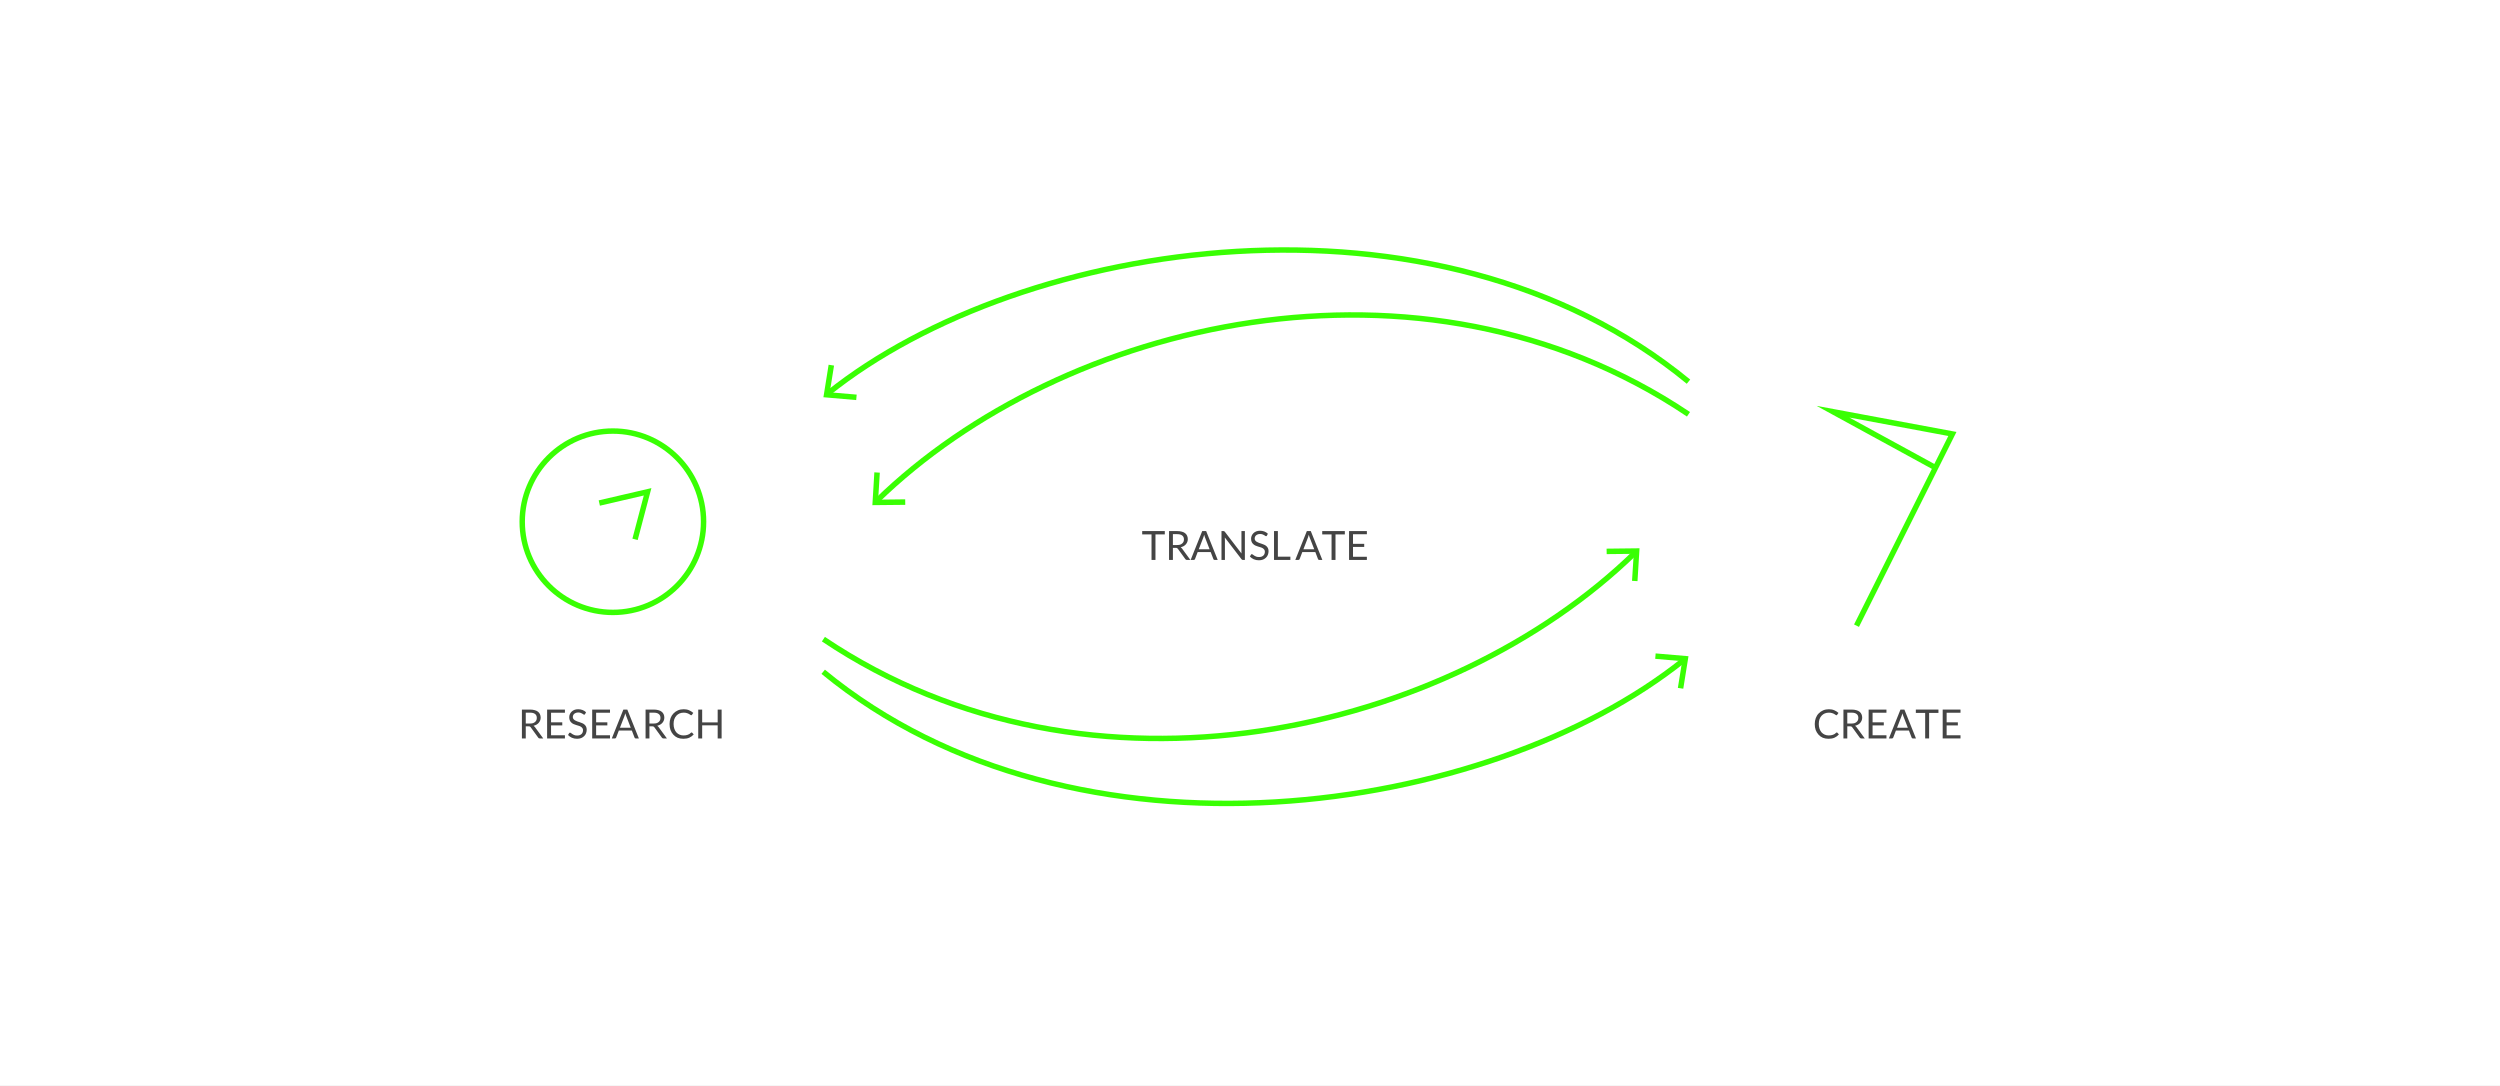
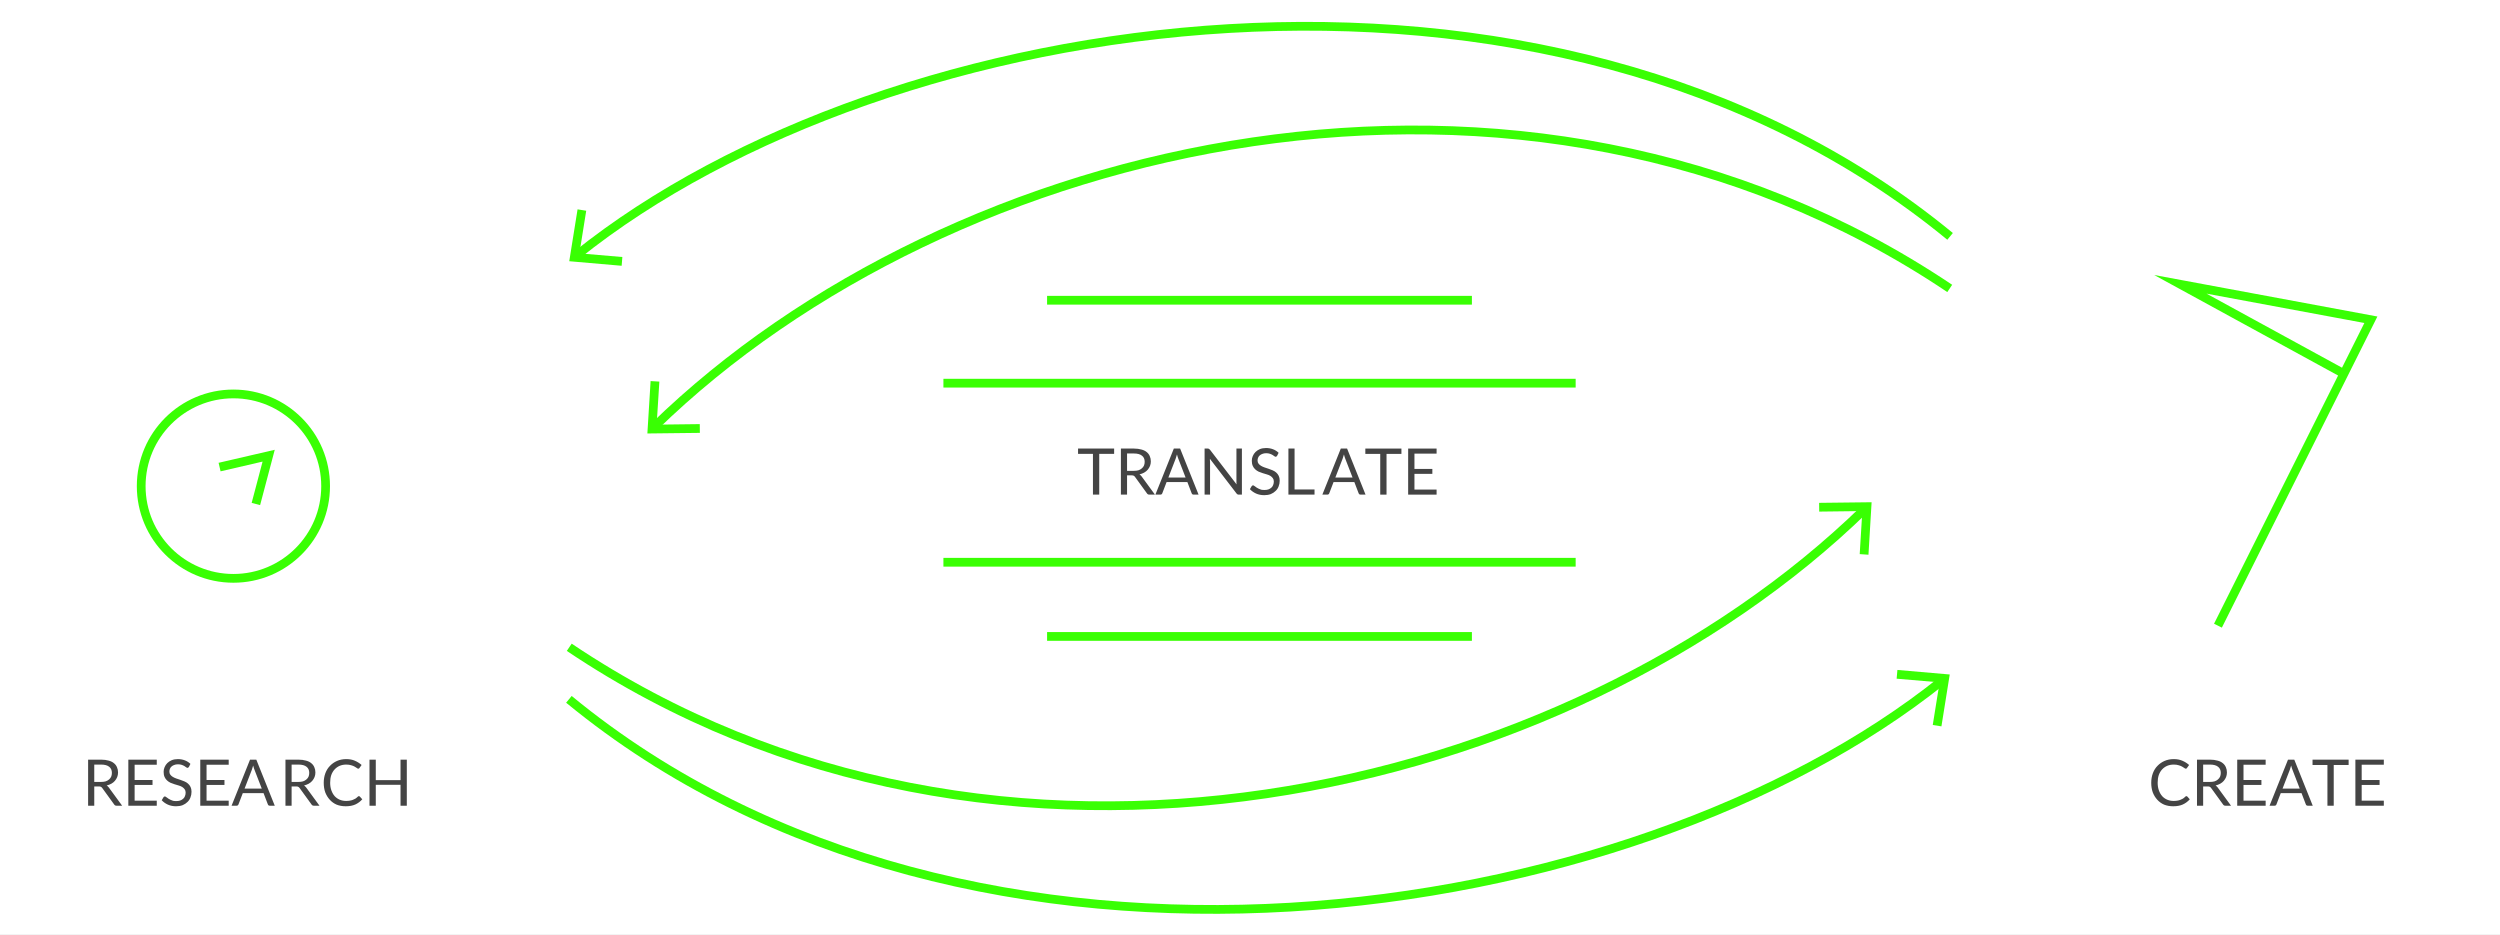
- <svg xmlns="http://www.w3.org/2000/svg" id="Layer_1" data-name="Layer 1" viewBox="0 0 456.03 197.99">
+ <svg xmlns="http://www.w3.org/2000/svg" id="Layer_1" data-name="Layer 1" viewBox="0 0 285.77 106.79">
  <defs>
    <style>.cls-1{fill:#fff;}.cls-2{fill:none;stroke:#39ff03;stroke-miterlimit:10;}.cls-3{font-size:7.34px;fill:#444;font-family:Lato;}.cls-4{fill:#39ff03;}</style>
  </defs>
-   <rect class="cls-1" width="456.03" height="197.99" />
-   <polyline class="cls-2" points="338.65 114.13 356.14 79.16 334.36 75.1 353.06 85.32" />
-   <circle class="cls-2" cx="111.8" cy="95.17" r="16.54" />
-   <polyline class="cls-2" points="115.84 98.38 118.13 89.71 109.32 91.76" />
-   <text class="cls-3" transform="translate(94.53 134.7)">RESEA<tspan x="22.56" y="0">R</tspan>
+   <rect class="cls-1" width="285.77" height="106.79" />
+   <polyline class="cls-2" points="253.53 71.52 271.01 36.55 249.23 32.5 267.93 42.72" />
+   <circle class="cls-2" cx="26.68" cy="55.57" r="10.54" />
+   <polyline class="cls-2" points="29.25 57.61 30.71 52.09 25.1 53.39" />
+   <text class="cls-3" transform="translate(9.4 92.1)">RESEA<tspan x="22.56" y="0">R</tspan>
    <tspan x="27.26" y="0">CH</tspan>
  </text>
-   <text class="cls-3" transform="translate(330.69 134.7)">CRE<tspan x="13.85" y="0">A</tspan>
+   <text class="cls-3" transform="translate(245.56 92.1)">CRE<tspan x="13.85" y="0">A</tspan>
    <tspan x="18.67" y="0">TE</tspan>
  </text>
-   <text class="cls-3" transform="translate(208.24 102.14)">TRANSL<tspan x="28.02" y="0">A</tspan>
+   <text class="cls-3" transform="translate(123.12 56.54)">TRANSL<tspan x="28.02" y="0">A</tspan>
    <tspan x="32.84" y="0">TE</tspan>
  </text>
-   <path class="cls-2" d="M151,750.86c35.48-28.45,111.08-39.94,157-2.16" transform="translate(0 -679.08)" />
-   <polygon class="cls-4" points="156.18 72.98 156.27 71.98 151.36 71.56 152.14 66.69 151.15 66.53 150.2 72.46 156.18 72.98" />
-   <path class="cls-2" d="M159.9,770.47c33.87-33,99.3-48.6,148.1-15.82" transform="translate(0 -679.08)" />
-   <polygon class="cls-4" points="165.13 92.09 165.12 91.08 160.19 91.14 160.49 86.22 159.49 86.16 159.13 92.15 165.13 92.09" />
-   <path class="cls-2" d="M307.16,799.46c-35.48,28.45-111.08,39.94-157,2.16" transform="translate(0 -679.08)" />
-   <polygon class="cls-4" points="302.01 119.19 301.93 120.18 306.84 120.61 306.06 125.48 307.05 125.63 308 119.7 302.01 119.19" />
-   <path class="cls-2" d="M298.3,779.85c-33.87,33-99.3,48.6-148.1,15.82" transform="translate(0 -679.08)" />
-   <polygon class="cls-4" points="293.06 100.08 293.08 101.08 298.01 101.03 297.7 105.95 298.7 106.01 299.07 100.01 293.06 100.08" />
+   <path class="cls-2" d="M2253.25,750.86c35.48-28.45,111.08-39.94,157-2.16" transform="translate(-2187.34 -721.68)" />
+   <polygon class="cls-4" points="71.06 30.38 71.14 29.38 66.23 28.96 67.01 24.09 66.02 23.93 65.07 29.86 71.06 30.38" />
+   <path class="cls-2" d="M2262.11,770.47c33.87-33,99.3-48.6,148.1-15.82" transform="translate(-2187.34 -721.68)" />
+   <polygon class="cls-4" points="80 49.48 79.99 48.48 75.06 48.54 75.37 43.62 74.37 43.56 74 49.55 80 49.48" />
+   <path class="cls-2" d="M2409.37,799.46c-35.48,28.45-111.08,39.94-157,2.16" transform="translate(-2187.34 -721.68)" />
+   <polygon class="cls-4" points="216.89 76.58 216.8 77.58 221.71 78 220.93 82.87 221.92 83.03 222.87 77.1 216.89 76.58" />
+   <path class="cls-2" d="M2400.51,779.85c-33.87,33-99.3,48.6-148.1,15.82" transform="translate(-2187.34 -721.68)" />
+   <polygon class="cls-4" points="207.94 57.48 207.95 58.48 212.88 58.42 212.58 63.34 213.58 63.41 213.94 57.41 207.94 57.48" />
+   <line class="cls-2" x1="168.25" y1="34.32" x2="119.69" y2="34.32" />
+   <line class="cls-2" x1="168.25" y1="72.75" x2="119.69" y2="72.75" />
+   <line class="cls-2" x1="107.84" y1="43.8" x2="180.11" y2="43.8" />
+   <line class="cls-2" x1="107.84" y1="64.27" x2="180.11" y2="64.27" />
</svg>
